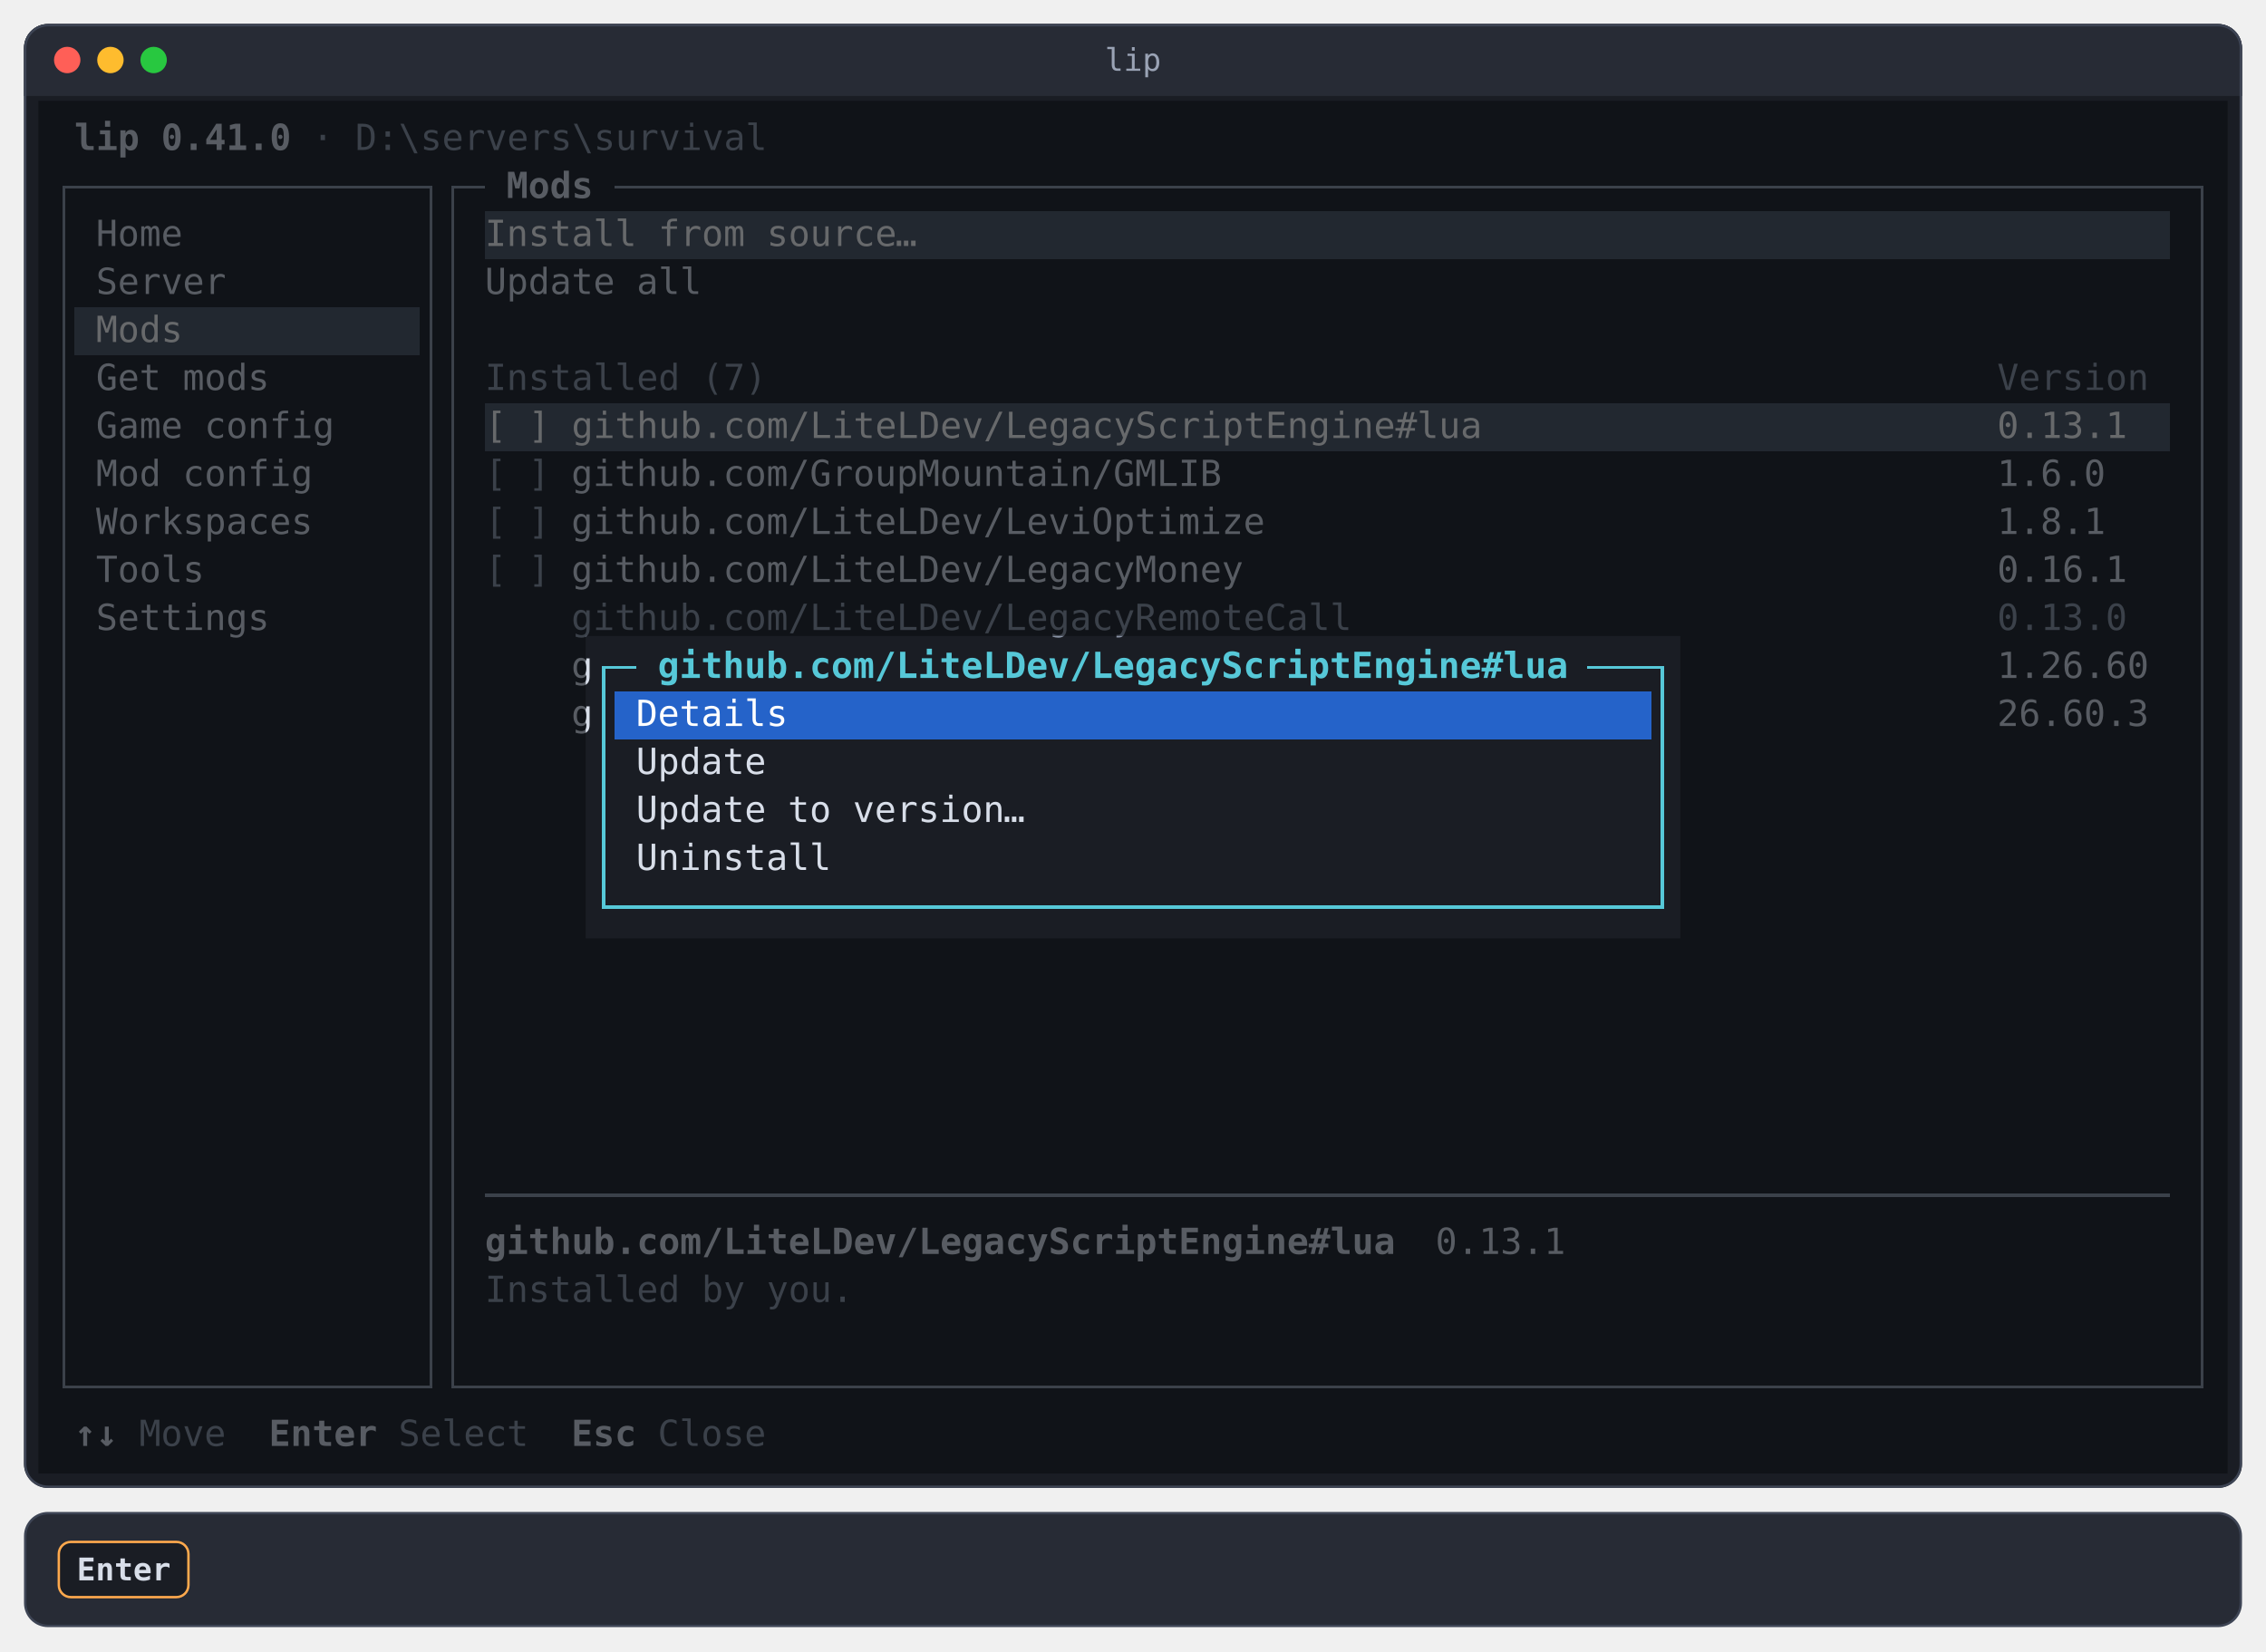
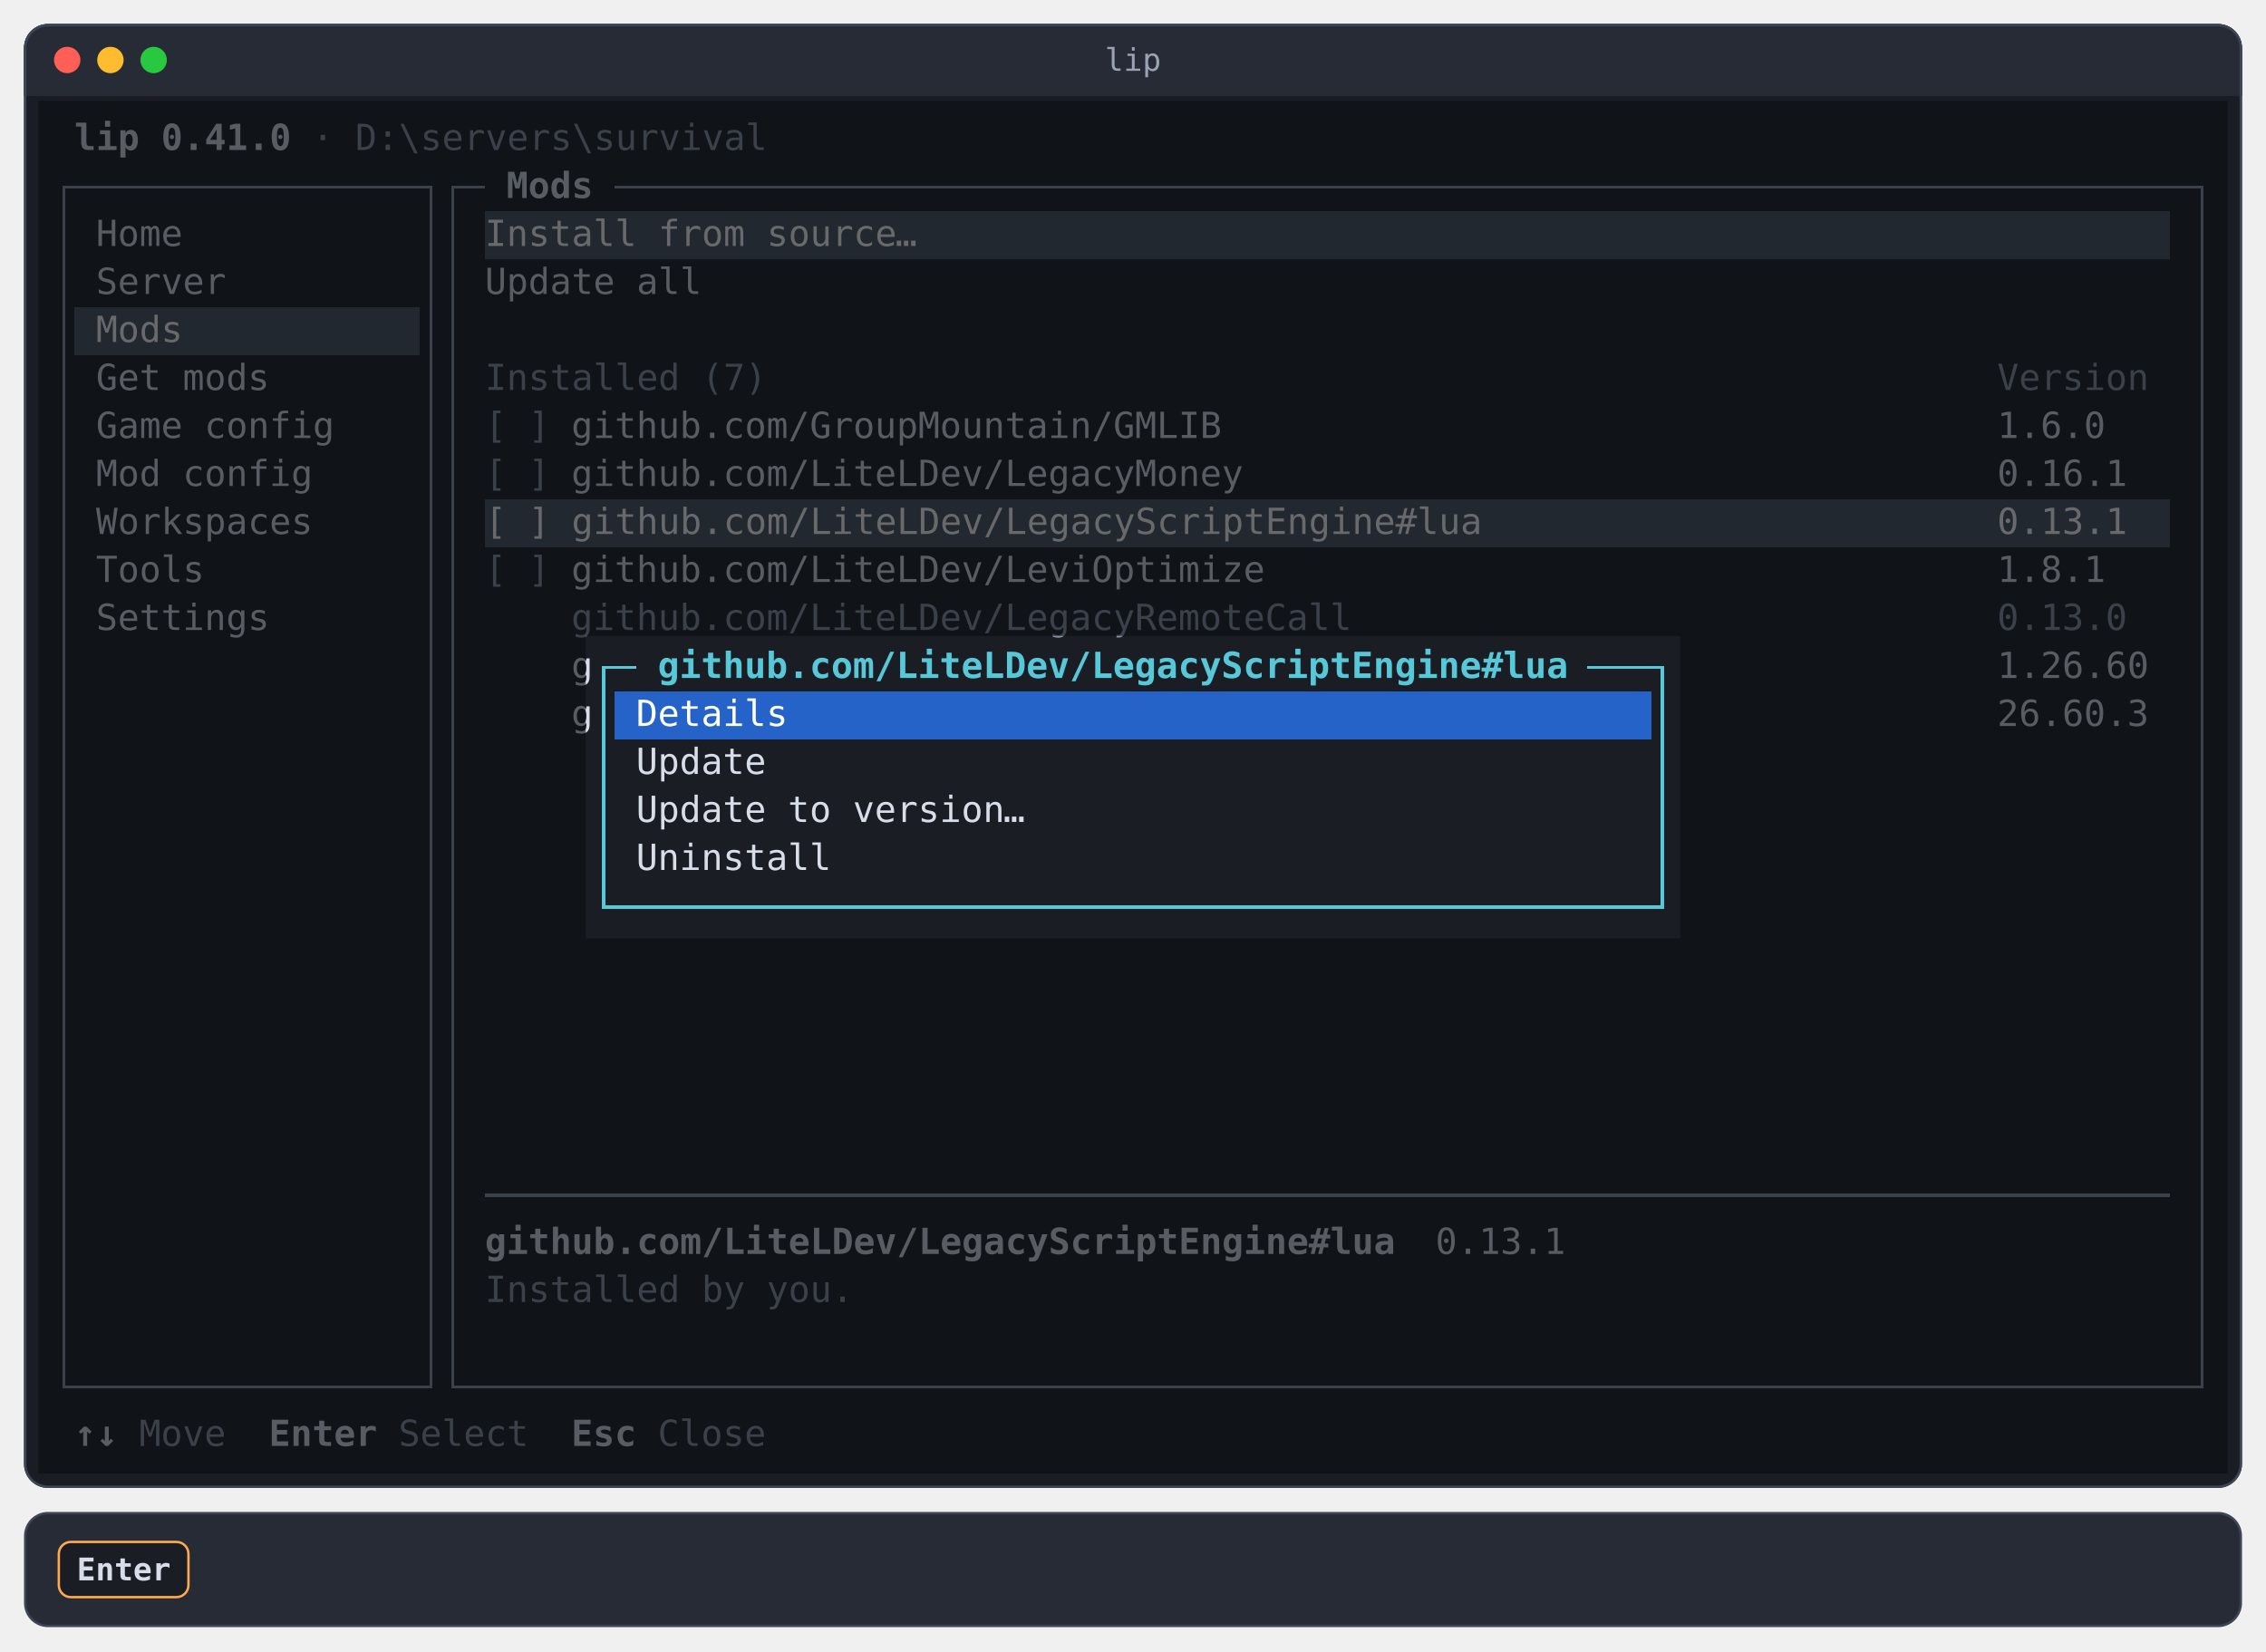
<svg xmlns="http://www.w3.org/2000/svg" width="944" height="688" viewBox="0 0 944 688" role="img" font-family="ui-monospace,'Cascadia Mono','Cascadia Code',Consolas,'SF Mono',Menlo,'DejaVu Sans Mono','Liberation Mono','Noto Sans Mono CJK SC','Sarasa Mono SC','Microsoft YaHei UI','PingFang SC','Noto Sans CJK SC',monospace" font-size="15">
  <rect x="10" y="10" width="924" height="610" rx="10" fill="#1a1d24" />
  <path d="M10 40V20a10 10 0 0 1 10 -10H924a10 10 0 0 1 10 10V40z" fill="#272b35" />
  <circle cx="28" cy="25" r="5.5" fill="#ff5f57" />
  <circle cx="46" cy="25" r="5.5" fill="#febc2e" />
  <circle cx="64" cy="25" r="5.5" fill="#28c840" />
  <text x="472" y="29.5" text-anchor="middle" font-size="13" fill="#9aa3b5">lip</text>
  <rect x="10.5" y="10.5" width="923" height="609" rx="9.5" fill="none" stroke="#3d4454" />
  <g shape-rendering="crispEdges">
    <rect x="202" y="88" width="702" height="20" fill="#4a5364" />
    <rect x="31" y="128" width="144" height="20" fill="#4a5364" />
-     <rect x="202" y="168" width="702" height="20" fill="#4a5364" />
+     <rect x="202" y="208" width="702" height="20" fill="#4a5364" />
    <rect x="256" y="288" width="432" height="20" fill="#2563c9" />
  </g>
  <g fill="none" stroke-width="1.25" shape-rendering="crispEdges">
    <path stroke="#8b95a7" d="M25.88 78H180.13M187.88 78H202M256 78H918.13M202 498H904M25.88 578H180.13M187.88 578H918.13M26.5 77.38V578.63M179.5 77.38V578.63M188.5 77.38V578.63M917.5 77.38V578.63" />
    <path stroke="#56c8d8" d="M250.88 278H265M661 278H693.13M250.88 378H693.13M251.5 277.38V378.63M692.5 277.38V378.63" />
  </g>
  <g fill="#d8dee9">
    <text x="31" y="62.5" textLength="90" lengthAdjust="spacingAndGlyphs" font-weight="700">lip 0.41.0</text>
    <text x="134.5" y="62.5" text-anchor="middle" fill="#8b95a7">·</text>
    <text x="148" y="62.5" textLength="171" lengthAdjust="spacingAndGlyphs" fill="#8b95a7">D:\servers\survival</text>
    <text x="211" y="82.5" textLength="36" lengthAdjust="spacingAndGlyphs" font-weight="700">Mods</text>
    <text x="40" y="102.5" textLength="36" lengthAdjust="spacingAndGlyphs">Home</text>
    <text x="202" y="102.5" textLength="171" lengthAdjust="spacingAndGlyphs" fill="#ffffff">Install from source</text>
    <text x="377.5" y="102.5" text-anchor="middle" fill="#ffffff">…</text>
    <text x="40" y="122.5" textLength="54" lengthAdjust="spacingAndGlyphs">Server</text>
    <text x="202" y="122.5" textLength="90" lengthAdjust="spacingAndGlyphs">Update all</text>
    <text x="40" y="142.5" textLength="36" lengthAdjust="spacingAndGlyphs" fill="#ffffff">Mods</text>
    <text x="40" y="162.5" textLength="72" lengthAdjust="spacingAndGlyphs">Get mods</text>
    <text x="202" y="162.5" textLength="117" lengthAdjust="spacingAndGlyphs" fill="#8b95a7">Installed (7)</text>
    <text x="832" y="162.5" textLength="63" lengthAdjust="spacingAndGlyphs" fill="#8b95a7">Version</text>
    <text x="40" y="182.5" textLength="99" lengthAdjust="spacingAndGlyphs">Game config</text>
-     <text x="202" y="182.5" textLength="414" lengthAdjust="spacingAndGlyphs" fill="#ffffff">[ ] github.com/LiteLDev/LegacyScriptEngine#lua</text>
-     <text x="832" y="182.5" textLength="54" lengthAdjust="spacingAndGlyphs" fill="#ffffff">0.13.1</text>
+     <text x="202" y="182.5" textLength="27" lengthAdjust="spacingAndGlyphs" fill="#8b95a7">[ ]</text>
+     <text x="238" y="182.5" textLength="270" lengthAdjust="spacingAndGlyphs">github.com/GroupMountain/GMLIB</text>
+     <text x="832" y="182.5" textLength="45" lengthAdjust="spacingAndGlyphs">1.6.0</text>
    <text x="40" y="202.5" textLength="90" lengthAdjust="spacingAndGlyphs">Mod config</text>
    <text x="202" y="202.5" textLength="27" lengthAdjust="spacingAndGlyphs" fill="#8b95a7">[ ]</text>
-     <text x="238" y="202.5" textLength="270" lengthAdjust="spacingAndGlyphs">github.com/GroupMountain/GMLIB</text>
-     <text x="832" y="202.5" textLength="45" lengthAdjust="spacingAndGlyphs">1.6.0</text>
+     <text x="238" y="202.5" textLength="279" lengthAdjust="spacingAndGlyphs">github.com/LiteLDev/LegacyMoney</text>
+     <text x="832" y="202.5" textLength="54" lengthAdjust="spacingAndGlyphs">0.16.1</text>
    <text x="40" y="222.5" textLength="90" lengthAdjust="spacingAndGlyphs">Workspaces</text>
-     <text x="202" y="222.5" textLength="27" lengthAdjust="spacingAndGlyphs" fill="#8b95a7">[ ]</text>
-     <text x="238" y="222.5" textLength="288" lengthAdjust="spacingAndGlyphs">github.com/LiteLDev/LeviOptimize</text>
-     <text x="832" y="222.5" textLength="45" lengthAdjust="spacingAndGlyphs">1.8.1</text>
+     <text x="202" y="222.5" textLength="414" lengthAdjust="spacingAndGlyphs" fill="#ffffff">[ ] github.com/LiteLDev/LegacyScriptEngine#lua</text>
+     <text x="832" y="222.5" textLength="54" lengthAdjust="spacingAndGlyphs" fill="#ffffff">0.13.1</text>
    <text x="40" y="242.5" textLength="45" lengthAdjust="spacingAndGlyphs">Tools</text>
    <text x="202" y="242.5" textLength="27" lengthAdjust="spacingAndGlyphs" fill="#8b95a7">[ ]</text>
-     <text x="238" y="242.5" textLength="279" lengthAdjust="spacingAndGlyphs">github.com/LiteLDev/LegacyMoney</text>
-     <text x="832" y="242.5" textLength="54" lengthAdjust="spacingAndGlyphs">0.16.1</text>
+     <text x="238" y="242.5" textLength="288" lengthAdjust="spacingAndGlyphs">github.com/LiteLDev/LeviOptimize</text>
+     <text x="832" y="242.5" textLength="45" lengthAdjust="spacingAndGlyphs">1.8.1</text>
    <text x="40" y="262.5" textLength="72" lengthAdjust="spacingAndGlyphs">Settings</text>
    <text x="238" y="262.5" textLength="324" lengthAdjust="spacingAndGlyphs" fill="#8b95a7">github.com/LiteLDev/LegacyRemoteCall</text>
    <text x="832" y="262.5" textLength="54" lengthAdjust="spacingAndGlyphs" fill="#8b95a7">0.13.0</text>
    <text x="238" y="282.5" textLength="9" lengthAdjust="spacingAndGlyphs">g</text>
    <text x="274" y="282.5" textLength="378" lengthAdjust="spacingAndGlyphs" fill="#56c8d8" font-weight="700">github.com/LiteLDev/LegacyScriptEngine#lua</text>
    <text x="832" y="282.5" textLength="63" lengthAdjust="spacingAndGlyphs">1.26.60</text>
    <text x="238" y="302.5" textLength="9" lengthAdjust="spacingAndGlyphs">g</text>
    <text x="265" y="302.5" textLength="63" lengthAdjust="spacingAndGlyphs" fill="#ffffff">Details</text>
    <text x="832" y="302.5" textLength="63" lengthAdjust="spacingAndGlyphs">26.60.3</text>
    <text x="265" y="322.5" textLength="54" lengthAdjust="spacingAndGlyphs">Update</text>
    <text x="265" y="342.5" textLength="153" lengthAdjust="spacingAndGlyphs">Update to version</text>
    <text x="422.5" y="342.5" text-anchor="middle">…</text>
    <text x="265" y="362.5" textLength="81" lengthAdjust="spacingAndGlyphs">Uninstall</text>
    <text x="202" y="522.5" textLength="378" lengthAdjust="spacingAndGlyphs" font-weight="700">github.com/LiteLDev/LegacyScriptEngine#lua</text>
    <text x="598" y="522.5" textLength="54" lengthAdjust="spacingAndGlyphs">0.13.1</text>
    <text x="202" y="542.5" textLength="153" lengthAdjust="spacingAndGlyphs" fill="#8b95a7">Installed by you.</text>
    <text x="35.5" y="602.5" text-anchor="middle" font-weight="700">↑</text>
    <text x="44.5" y="602.5" text-anchor="middle" font-weight="700">↓</text>
    <text x="58" y="602.5" textLength="36" lengthAdjust="spacingAndGlyphs" fill="#8b95a7">Move</text>
    <text x="112" y="602.5" textLength="45" lengthAdjust="spacingAndGlyphs" font-weight="700">Enter</text>
    <text x="166" y="602.5" textLength="54" lengthAdjust="spacingAndGlyphs" fill="#8b95a7">Select</text>
    <text x="238" y="602.5" textLength="27" lengthAdjust="spacingAndGlyphs" font-weight="700">Esc</text>
    <text x="274" y="602.5" textLength="45" lengthAdjust="spacingAndGlyphs" fill="#8b95a7">Close</text>
  </g>
  <path fill="#0b0d11" fill-opacity="0.62" fill-rule="evenodd" d="M16 42H928V614H16zM244 265H700V391H244z" />
  <rect x="10.5" y="630.5" width="923" height="47" rx="9.5" fill="#272b35" stroke="#3d4454" />
  <rect x="24.5" y="642.5" width="54" height="23" rx="5" fill="#1a1d24" stroke="#ffa94d" />
  <text x="32" y="658.5" textLength="39" lengthAdjust="spacingAndGlyphs" font-size="13" font-weight="700" fill="#d8dee9">Enter</text>
</svg>
